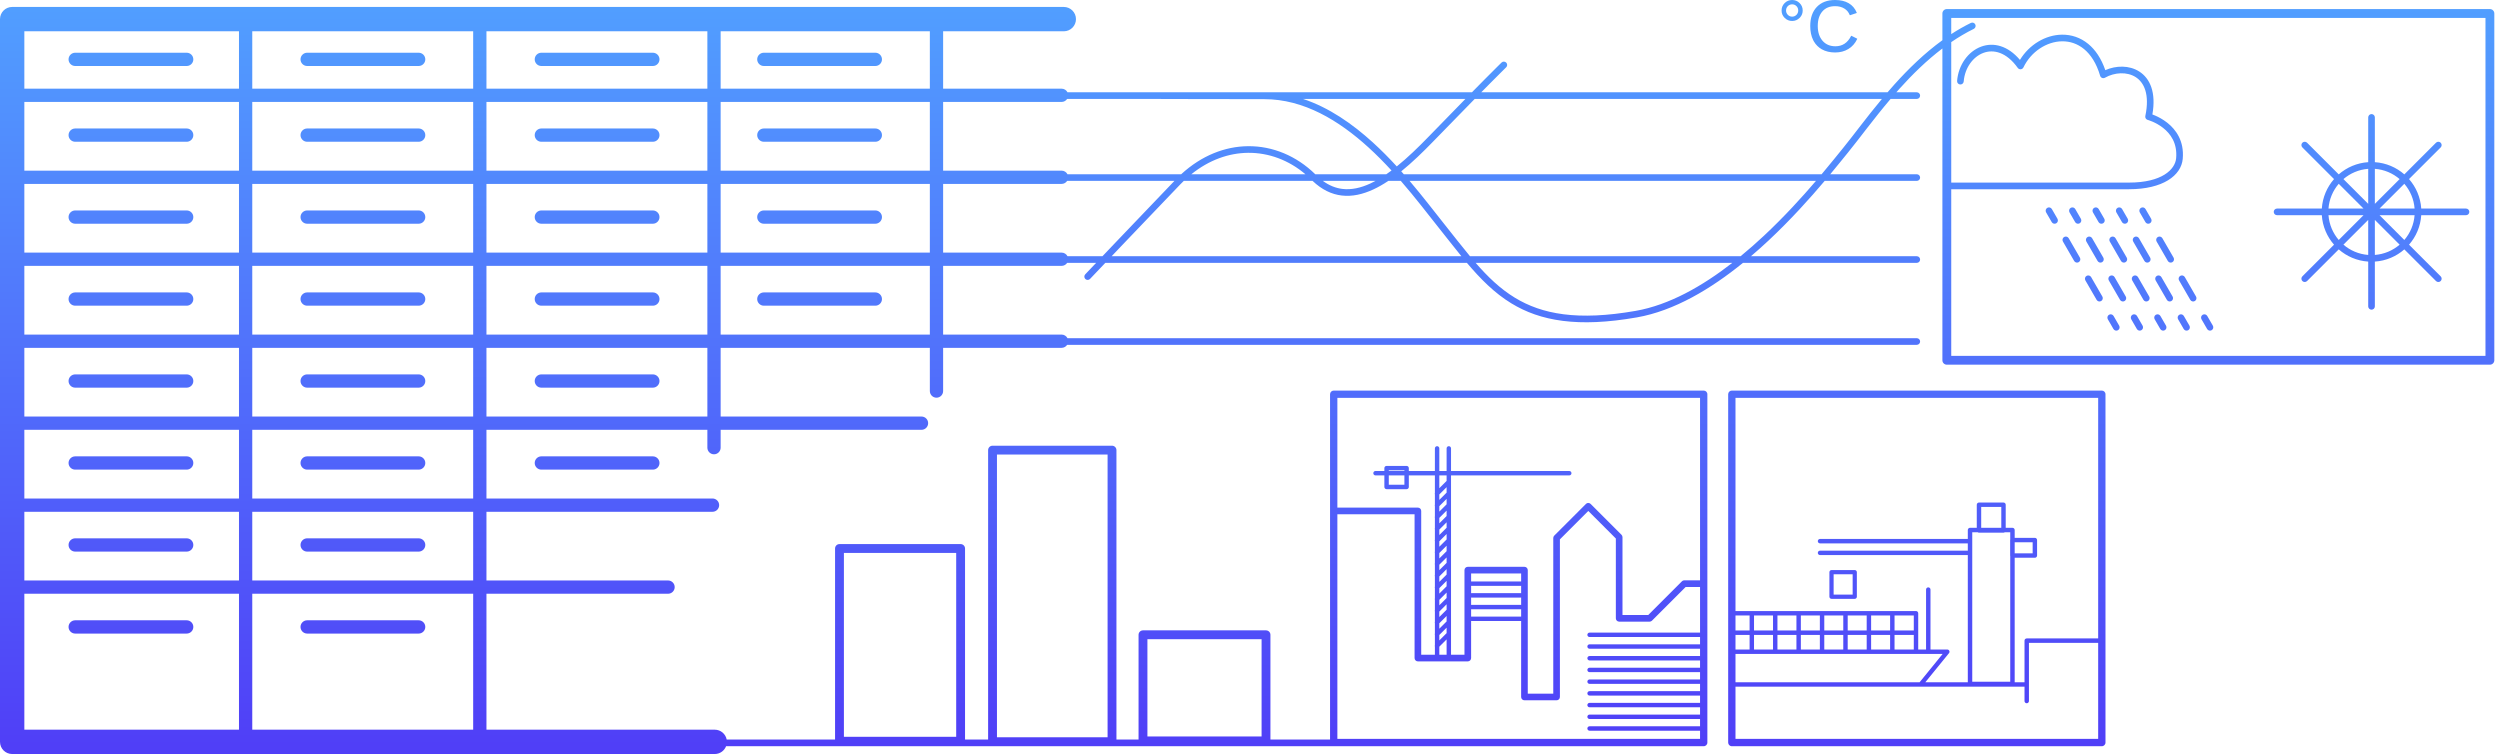
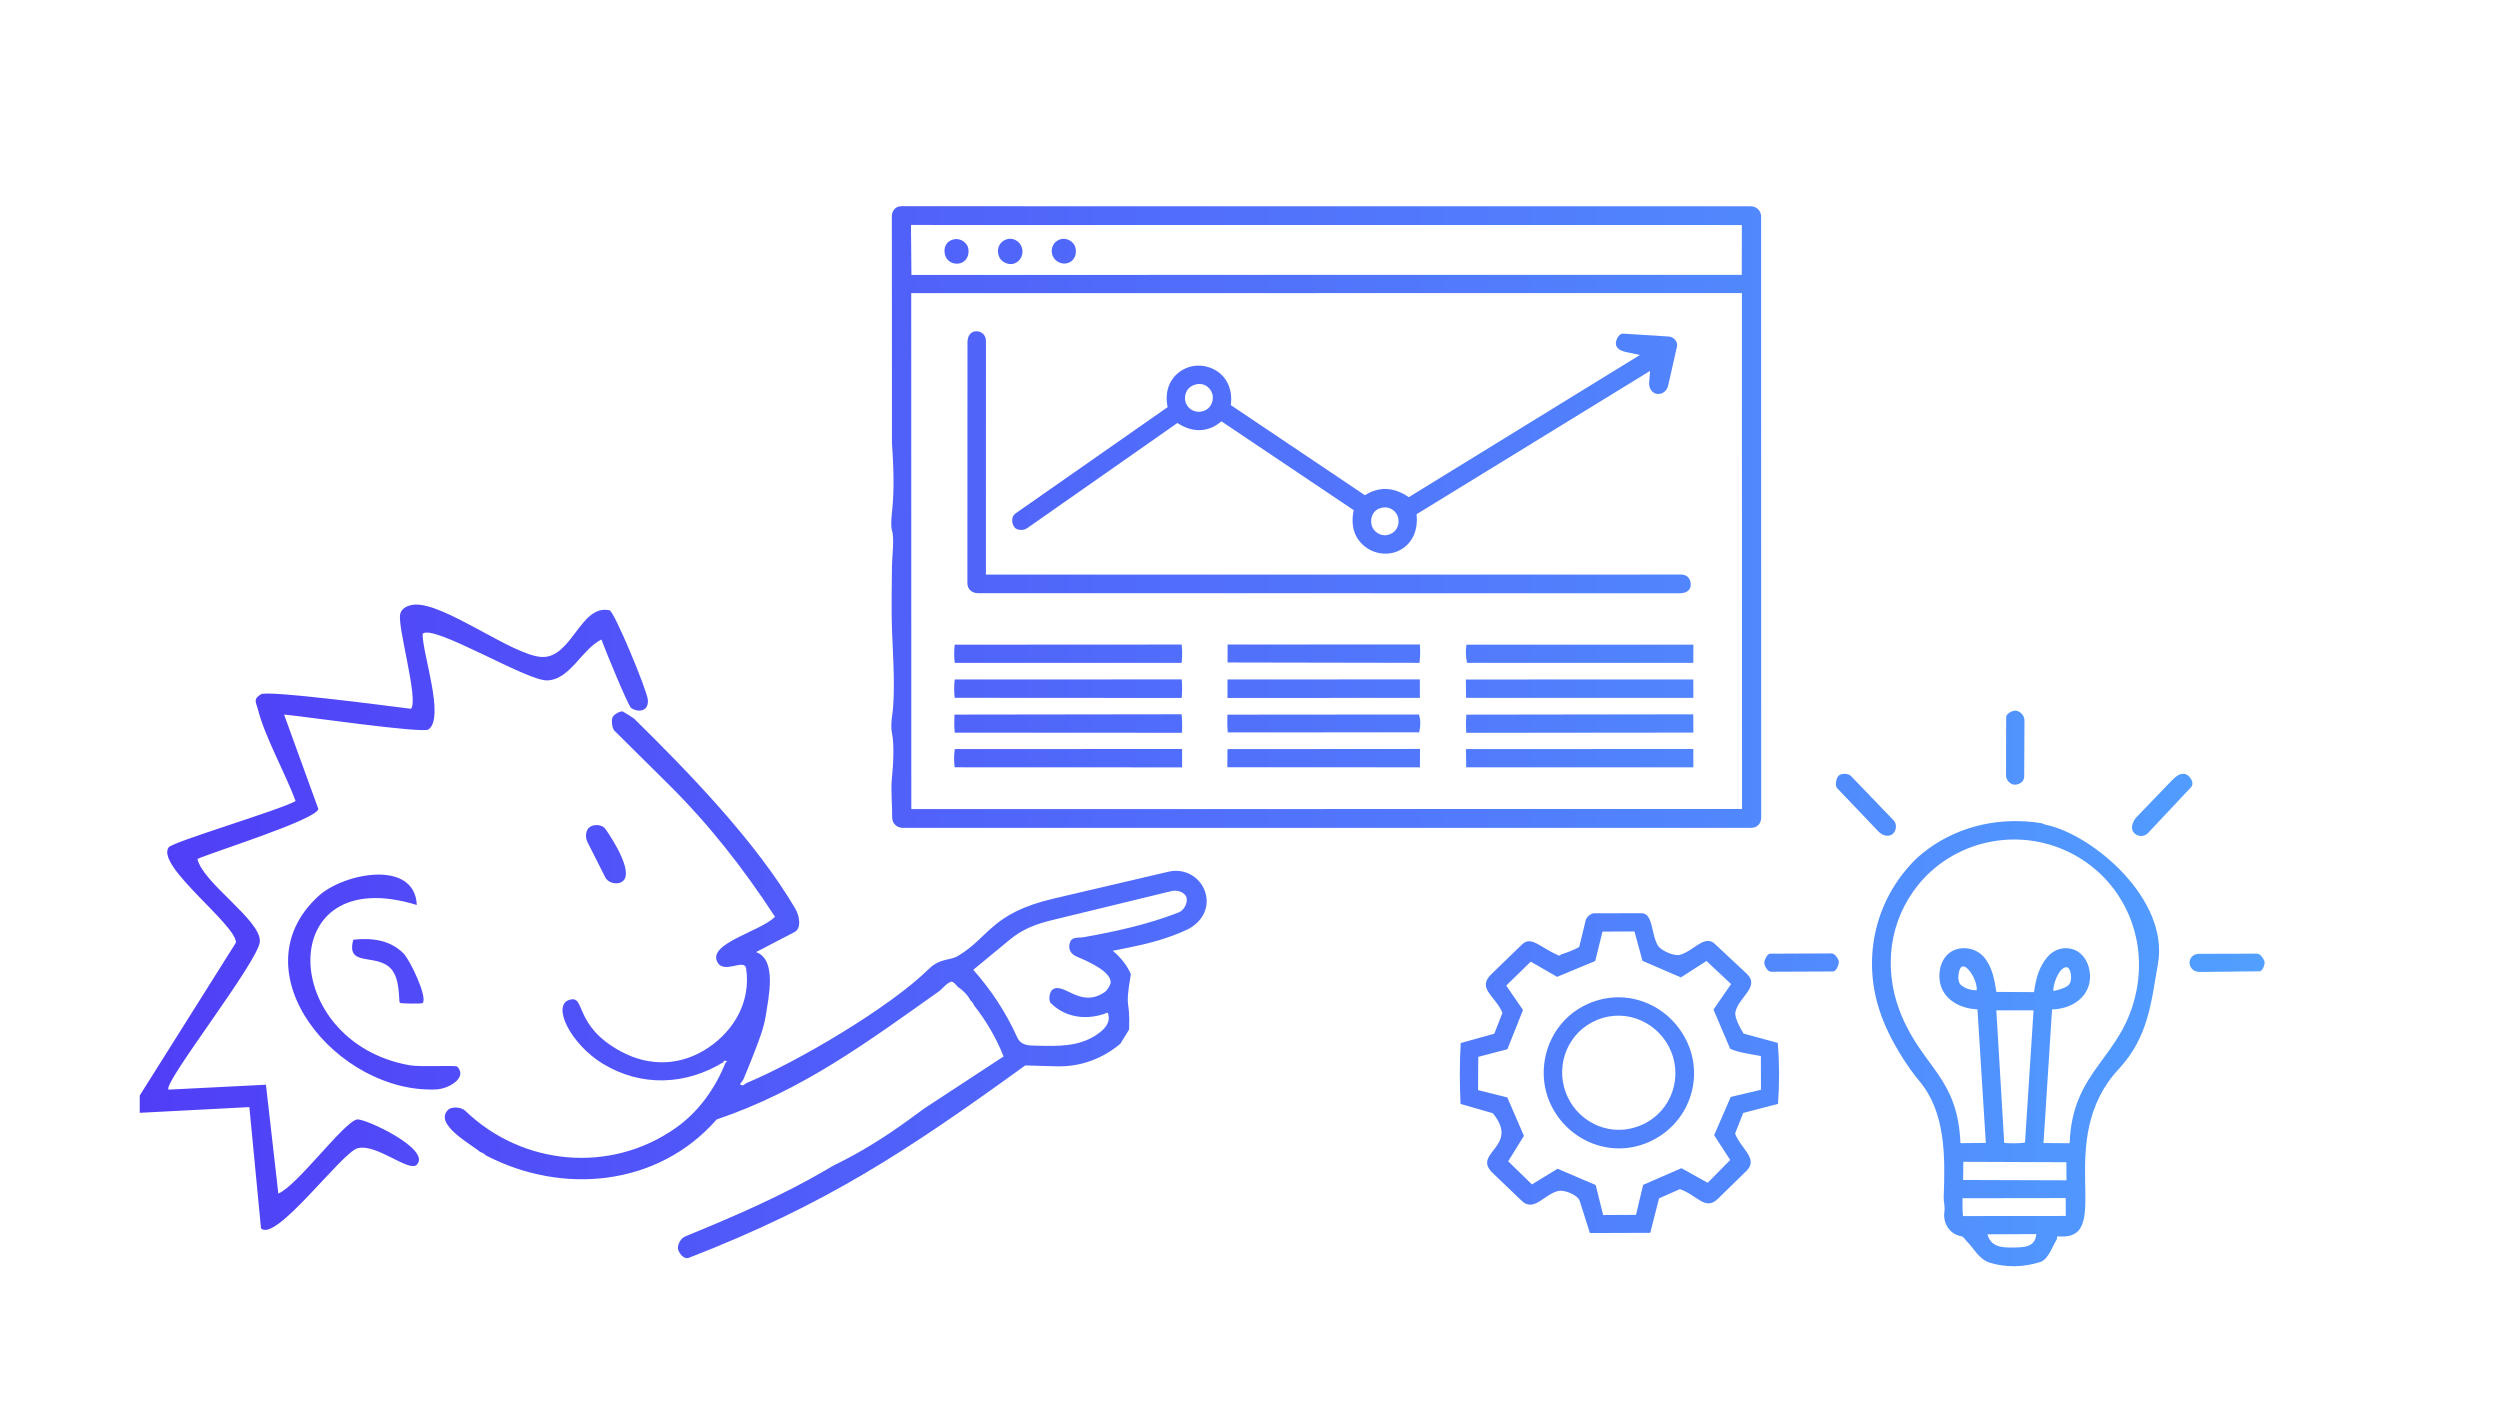
- <svg xmlns="http://www.w3.org/2000/svg" width="427" height="129" viewBox="0 0 427 129" fill="none">
-   <path d="M181.697 1.187C182.845 1.187 183.776 2.118 183.776 3.266C183.776 4.414 182.845 5.345 181.697 5.345H161.086V15.145H181.317C181.757 15.145 182.138 15.396 182.326 15.762H188.831C188.856 15.758 188.881 15.754 188.907 15.754C191.461 15.754 193.56 15.757 195.488 15.762H251.407C252.278 14.877 253.022 14.122 253.651 13.488C254.639 12.493 255.341 11.793 255.797 11.341C256.024 11.115 256.19 10.951 256.3 10.844C256.354 10.79 256.395 10.75 256.422 10.724C256.435 10.711 256.445 10.701 256.452 10.694L256.462 10.684C256.686 10.465 257.045 10.471 257.264 10.694C257.482 10.919 257.478 11.278 257.254 11.496L257.252 11.498C257.25 11.5 257.247 11.502 257.244 11.505C257.238 11.511 257.228 11.52 257.215 11.533C257.189 11.559 257.149 11.598 257.095 11.651C256.987 11.758 256.822 11.921 256.596 12.146C256.142 12.595 255.442 13.294 254.456 14.287C254.025 14.721 253.541 15.212 252.998 15.762H322.393C322.772 15.321 323.159 14.879 323.554 14.438C325.964 11.754 328.699 9.09 331.761 6.87V2.303C331.761 1.885 332.099 1.547 332.517 1.547H425.274C425.692 1.547 426.03 1.885 426.03 2.303V61.534C426.03 61.952 425.692 62.29 425.274 62.29H332.517C332.099 62.29 331.761 61.952 331.761 61.534V8.279C329.055 10.332 326.602 12.742 324.397 15.196C324.229 15.384 324.062 15.574 323.896 15.762H327.389C327.701 15.762 327.955 16.017 327.955 16.329C327.955 16.642 327.701 16.896 327.389 16.896H322.914C320.005 20.315 317.615 23.623 315.656 26.027C314.919 26.932 313.886 28.222 312.606 29.762H327.389C327.701 29.762 327.955 30.017 327.955 30.329C327.955 30.642 327.701 30.896 327.389 30.896H311.657C309.142 33.869 305.854 37.541 302.056 41.092C301.092 41.992 300.094 42.887 299.065 43.762H327.389C327.701 43.762 327.955 44.017 327.955 44.329C327.955 44.642 327.701 44.896 327.389 44.897H297.7C292.223 49.34 285.978 53.09 279.567 54.213C269.468 55.982 263.076 54.821 258.144 51.815C255.24 50.044 252.865 47.641 250.547 44.897H188.788C188.381 45.325 188.011 45.713 187.687 46.054C187.215 46.55 186.838 46.945 186.58 47.217C186.451 47.353 186.352 47.458 186.284 47.529C186.251 47.565 186.225 47.591 186.208 47.609C186.2 47.618 186.193 47.625 186.188 47.63L186.182 47.637C185.966 47.864 185.607 47.873 185.38 47.657C185.154 47.442 185.144 47.083 185.359 46.856L185.366 46.85C185.371 46.845 185.377 46.838 185.386 46.829C185.403 46.811 185.428 46.783 185.462 46.748C185.529 46.677 185.63 46.572 185.759 46.435C186.017 46.163 186.394 45.767 186.865 45.272C186.979 45.152 187.098 45.027 187.222 44.897H182.268C182.065 45.207 181.716 45.412 181.317 45.412H161.086V57.145H181.317C181.758 57.145 182.138 57.396 182.326 57.763H327.389C327.701 57.763 327.955 58.017 327.955 58.33C327.955 58.643 327.701 58.897 327.389 58.898H182.267C182.064 59.207 181.715 59.412 181.317 59.412H161.086V66.793C161.086 67.419 160.578 67.927 159.952 67.927C159.326 67.927 158.819 67.419 158.818 66.793V59.412H123.086V71.144H157.394C158.02 71.144 158.527 71.652 158.527 72.278C158.527 72.904 158.02 73.412 157.394 73.412H123.086V76.46C123.086 77.086 122.578 77.594 121.952 77.594C121.326 77.594 120.819 77.086 120.818 76.46V73.412H83.086V85.144H121.698C122.324 85.145 122.832 85.652 122.832 86.278C122.832 86.904 122.324 87.412 121.698 87.412H83.086V99.144H114.104C114.729 99.145 115.237 99.652 115.237 100.278C115.237 100.904 114.73 101.412 114.104 101.412H83.086V124.629H122.078C123.092 124.629 123.935 125.356 124.118 126.316H142.628V93.684C142.628 93.266 142.966 92.928 143.384 92.928H164.073C164.491 92.928 164.829 93.266 164.829 93.684V126.316H168.77V76.883C168.77 76.465 169.108 76.127 169.525 76.127H189.932C190.349 76.127 190.687 76.466 190.688 76.883V126.316H194.466V108.422C194.466 108.004 194.804 107.666 195.222 107.666H216.234C216.652 107.666 216.99 108.005 216.99 108.422V126.316H227.173V67.336C227.173 66.991 227.453 66.711 227.798 66.711H290.993C291.338 66.711 291.618 66.991 291.618 67.336V126.829C291.618 127.174 291.338 127.454 290.993 127.454H227.798C227.788 127.454 227.778 127.452 227.769 127.451H124.017C123.717 128.231 122.964 128.786 122.078 128.786H2.079C0.931 128.786 0 127.855 0 126.707V3.266C0 2.118 0.931 1.187 2.079 1.187H181.697ZM358.992 66.711C359.337 66.711 359.617 66.991 359.617 67.336V126.829C359.617 127.174 359.337 127.454 358.992 127.454H295.797C295.452 127.454 295.172 127.174 295.172 126.829V67.336C295.172 66.991 295.452 66.711 295.797 66.711H358.992ZM266.432 92.123V119.044C266.431 119.357 266.178 119.61 265.865 119.61H260.376C260.063 119.61 259.81 119.357 259.81 119.044V106.056C259.783 106.062 259.755 106.066 259.727 106.066H251.349C251.32 106.066 251.292 106.062 251.266 106.056V112.399C251.266 112.712 251.011 112.966 250.698 112.966H242.176C241.863 112.965 241.609 112.712 241.609 112.399V87.833H228.423V126.204H290.368V124.805H271.499C271.29 124.805 271.121 124.635 271.121 124.427C271.121 124.218 271.29 124.049 271.499 124.049H290.368V122.805H271.499C271.29 122.805 271.121 122.635 271.121 122.427C271.121 122.218 271.29 122.049 271.499 122.049H290.368V120.805H271.499C271.29 120.805 271.121 120.635 271.121 120.427C271.121 120.218 271.29 120.049 271.499 120.049H290.368V118.805H271.499C271.29 118.805 271.121 118.635 271.121 118.427C271.121 118.218 271.29 118.049 271.499 118.049H290.368V116.805H271.499C271.29 116.805 271.121 116.635 271.121 116.427C271.121 116.218 271.29 116.049 271.499 116.049H290.368V114.805H271.499C271.29 114.805 271.121 114.635 271.121 114.427C271.121 114.218 271.29 114.049 271.499 114.049H290.368V112.805H271.499C271.29 112.805 271.121 112.635 271.121 112.427C271.121 112.218 271.29 112.049 271.499 112.049H290.368V110.805H271.499C271.29 110.805 271.121 110.635 271.121 110.427C271.121 110.218 271.29 110.049 271.499 110.049H290.368V108.805H271.499C271.29 108.805 271.121 108.635 271.121 108.427C271.121 108.218 271.29 108.049 271.499 108.049H290.368V100.255H287.911L282.154 106.012C282.048 106.118 281.904 106.178 281.754 106.178H276.554C276.241 106.178 275.986 105.923 275.986 105.61V91.978L271.281 87.272L266.432 92.123ZM346.543 119.737C346.543 119.946 346.374 120.115 346.165 120.115C345.956 120.115 345.787 119.946 345.787 119.737V117.282H296.422V126.204H358.367V109.8H346.543V119.737ZM170.281 125.923H189.176V77.639H170.281V125.923ZM144.14 125.849H163.317V94.439H144.14V125.849ZM195.978 125.793H215.479V109.178H195.978V125.793ZM4.158 124.629H40.818V101.412H4.158V124.629ZM43.086 124.629H80.818V101.412H43.086V124.629ZM228.423 86.699H242.176C242.489 86.699 242.743 86.954 242.743 87.267V111.832H245.08V110.457C245.047 110.37 245.046 110.273 245.08 110.186V108.457C245.047 108.37 245.046 108.273 245.08 108.186V106.457C245.047 106.37 245.046 106.273 245.08 106.186V104.457C245.047 104.37 245.046 104.273 245.08 104.186V102.457C245.047 102.37 245.046 102.273 245.08 102.186V100.457C245.047 100.37 245.046 100.273 245.08 100.186V98.457C245.047 98.37 245.046 98.273 245.08 98.186V96.457C245.047 96.37 245.046 96.273 245.08 96.186V94.457C245.047 94.37 245.046 94.273 245.08 94.186V92.457C245.047 92.37 245.046 92.273 245.08 92.186V90.457C245.047 90.37 245.046 90.273 245.08 90.186V88.457C245.047 88.37 245.046 88.273 245.08 88.186V86.457C245.047 86.37 245.046 86.273 245.08 86.186V84.457C245.047 84.37 245.046 84.273 245.08 84.186V81.201H240.627V83.173C240.627 83.381 240.457 83.551 240.249 83.551H236.827C236.619 83.551 236.449 83.381 236.449 83.173V81.201H234.938C234.729 81.201 234.56 81.032 234.56 80.823C234.56 80.615 234.729 80.445 234.938 80.445H236.449V79.955C236.449 79.746 236.619 79.577 236.827 79.577H240.249C240.458 79.577 240.627 79.746 240.627 79.955V80.445H245.08V76.585C245.08 76.376 245.249 76.207 245.458 76.207C245.667 76.207 245.836 76.376 245.836 76.585V80.445H247.08V76.585C247.08 76.376 247.249 76.207 247.458 76.207C247.667 76.207 247.836 76.376 247.836 76.585V80.445H268.03C268.239 80.445 268.408 80.615 268.408 80.823C268.408 81.032 268.239 81.201 268.03 81.201H247.836V111.832H250.132V97.377C250.132 97.064 250.385 96.811 250.698 96.811H260.376C260.689 96.811 260.943 97.064 260.943 97.377V118.477H265.298V91.889C265.298 91.738 265.358 91.594 265.464 91.487L270.881 86.07L270.967 86C271.059 85.938 271.169 85.904 271.281 85.904C271.432 85.904 271.576 85.965 271.683 86.071L276.955 91.343C277.061 91.449 277.121 91.594 277.121 91.744V105.044H281.519L287.275 99.287L287.361 99.217C287.454 99.155 287.563 99.121 287.676 99.121H290.368V67.961H228.423V86.699ZM296.422 116.526H327.878C327.885 116.516 327.891 116.503 327.899 116.493L331.804 111.693H296.422V116.526ZM296.422 104.366H327.254C327.463 104.366 327.632 104.535 327.632 104.744V110.938H328.971V100.699C328.971 100.49 329.14 100.321 329.349 100.321C329.557 100.321 329.727 100.491 329.727 100.699V110.938H332.598C332.743 110.938 332.877 111.022 332.939 111.153C333.002 111.285 332.983 111.441 332.892 111.554L328.847 116.526H336.101V94.808H310.859C310.651 94.808 310.481 94.638 310.481 94.43C310.482 94.221 310.651 94.052 310.859 94.052H336.101V92.808H310.859C310.651 92.808 310.481 92.638 310.481 92.43C310.482 92.221 310.651 92.052 310.859 92.052H336.101V90.528C336.101 90.319 336.271 90.148 336.48 90.148H337.633V86.211C337.633 86.002 337.802 85.833 338.011 85.833H342.198C342.407 85.833 342.576 86.002 342.576 86.211V90.148H343.729C343.938 90.148 344.108 90.319 344.108 90.528V91.864H347.555C347.763 91.864 347.932 92.034 347.933 92.242V94.888C347.932 95.096 347.763 95.266 347.555 95.266H344.108V116.526H345.787V109.422C345.787 109.213 345.956 109.044 346.165 109.044H358.364C358.365 109.043 358.366 109.042 358.367 109.041V67.961H296.422V104.366ZM336.86 116.445H343.349V94.991C343.339 94.958 343.332 94.924 343.332 94.888V92.242C343.332 92.206 343.339 92.171 343.349 92.138V90.908H342.419C342.357 90.953 342.281 90.981 342.198 90.981H338.011C337.928 90.981 337.852 90.953 337.79 90.908H336.86V116.445ZM245.836 110.453V111.832H247.08V109.209L245.836 110.453ZM296.422 110.938H298.831V108.443H296.422V110.938ZM299.587 110.938H302.831V108.443H299.587V110.938ZM303.587 110.938H306.831V108.443H303.587V110.938ZM307.587 110.938H310.831V108.443H307.587V110.938ZM311.587 110.938H314.831V108.443H311.587V110.938ZM315.587 110.938H318.831V108.443H315.587V110.938ZM319.587 110.938H322.831V108.443H319.587V110.938ZM323.587 110.938H326.876V108.443H323.587V110.938ZM245.836 108.453V109.384L247.08 108.14V107.209L245.836 108.453ZM31.887 105.946C32.513 105.946 33.02 106.454 33.02 107.08C33.02 107.706 32.513 108.214 31.887 108.214H12.843C12.217 108.214 11.709 107.706 11.709 107.08C11.709 106.454 12.217 105.946 12.843 105.946H31.887ZM71.507 105.946C72.133 105.946 72.641 106.454 72.641 107.08C72.64 107.706 72.133 108.214 71.507 108.214H52.463C51.837 108.214 51.329 107.706 51.329 107.08C51.329 106.454 51.837 105.946 52.463 105.946H71.507ZM296.422 107.688H298.831V105.122H296.422V107.688ZM299.587 107.688H302.831V105.122H299.587V107.688ZM303.587 107.688H306.831V105.122H303.587V107.688ZM307.587 107.688H310.831V105.122H307.587V107.688ZM311.587 107.688H314.831V105.122H311.587V107.688ZM315.587 107.688H318.831V105.122H315.587V107.688ZM319.587 107.688H322.831V105.122H319.587V107.688ZM323.587 107.688H326.876V105.122H323.587V107.688ZM245.836 106.453V107.384L247.08 106.14V105.209L245.836 106.453ZM245.836 104.453V105.384L247.08 104.14V103.209L245.836 104.453ZM259.81 104.056C259.783 104.062 259.755 104.066 259.727 104.066H251.349C251.32 104.066 251.292 104.062 251.266 104.056V105.32C251.292 105.314 251.32 105.311 251.349 105.311H259.727C259.755 105.311 259.783 105.314 259.81 105.32V104.056ZM245.836 102.453V103.384L247.08 102.14V101.209L245.836 102.453ZM259.81 102.056C259.783 102.062 259.755 102.066 259.727 102.066H251.349C251.32 102.066 251.292 102.062 251.266 102.056V103.32C251.292 103.314 251.32 103.311 251.349 103.311H259.727C259.755 103.311 259.783 103.314 259.81 103.32V102.056ZM316.792 97.365C316.991 97.365 317.151 97.526 317.151 97.725V101.923C317.151 102.121 316.991 102.283 316.792 102.283H312.823C312.625 102.283 312.464 102.121 312.464 101.923V97.725C312.464 97.526 312.625 97.365 312.823 97.365H316.792ZM313.183 101.563H316.433V98.084H313.183V101.563ZM245.836 100.453V101.384L247.08 100.14V99.209L245.836 100.453ZM259.81 100.056C259.783 100.062 259.755 100.066 259.727 100.066H251.349C251.32 100.066 251.292 100.062 251.266 100.056V101.32C251.292 101.314 251.32 101.311 251.349 101.311H259.727C259.755 101.311 259.783 101.314 259.81 101.32V100.056ZM245.836 98.453V99.384L247.08 98.14V97.209L245.836 98.453ZM251.266 99.32C251.292 99.314 251.32 99.311 251.349 99.311H259.727C259.755 99.311 259.783 99.314 259.81 99.32V97.944H251.266V99.32ZM4.158 99.144H40.818V87.412H4.158V99.144ZM43.086 99.144H80.818V87.412H43.086V99.144ZM245.836 96.453V97.384L247.08 96.14V95.209L245.836 96.453ZM245.836 94.453V95.384L247.08 94.14V93.209L245.836 94.453ZM344.108 94.51H347.177V92.62H344.108V94.51ZM31.887 91.946C32.513 91.946 33.02 92.454 33.02 93.08C33.02 93.706 32.513 94.214 31.887 94.214H12.843C12.217 94.214 11.709 93.706 11.709 93.08C11.709 92.454 12.217 91.946 12.843 91.946H31.887ZM71.507 91.946C72.133 91.946 72.641 92.454 72.641 93.08C72.64 93.706 72.133 94.214 71.507 94.214H52.463C51.837 94.214 51.329 93.706 51.329 93.08C51.329 92.454 51.837 91.947 52.463 91.946H71.507ZM245.836 92.453V93.384L247.08 92.14V91.209L245.836 92.453ZM245.836 90.453V91.384L247.08 90.14V89.209L245.836 90.453ZM338.389 90.148H341.82V86.589H338.389V90.148ZM245.836 88.453V89.384L247.08 88.14V87.209L245.836 88.453ZM245.836 86.453V87.384L247.08 86.14V85.209L245.836 86.453ZM245.836 84.453V85.384L247.08 84.14V83.209L245.836 84.453ZM4.158 85.144H40.818V73.412H4.158V85.144ZM43.086 85.144H80.818V73.412H43.086V85.144ZM245.836 83.384L247.08 82.14V81.201H245.836V83.384ZM237.205 82.795H239.871V81.201H237.205V82.795ZM237.205 80.445H239.871V80.333H237.205V80.445ZM31.887 77.945C32.513 77.945 33.02 78.453 33.02 79.079C33.02 79.705 32.513 80.213 31.887 80.213H12.843C12.217 80.213 11.709 79.705 11.709 79.079C11.709 78.453 12.217 77.945 12.843 77.945H31.887ZM71.507 77.945C72.133 77.945 72.64 78.453 72.641 79.079C72.641 79.705 72.133 80.213 71.507 80.213H52.463C51.837 80.213 51.329 79.705 51.329 79.079C51.329 78.453 51.837 77.945 52.463 77.945H71.507ZM111.507 77.945C112.133 77.945 112.64 78.453 112.641 79.079C112.641 79.705 112.133 80.213 111.507 80.213H92.463C91.837 80.213 91.329 79.705 91.329 79.079C91.329 78.453 91.837 77.945 92.463 77.945H111.507ZM4.158 71.144H40.818V59.412H4.158V71.144ZM43.086 71.144H80.818V59.412H43.086V71.144ZM83.086 71.144H120.818V59.412H83.086V71.144ZM31.887 63.945C32.513 63.945 33.02 64.453 33.02 65.079C33.02 65.705 32.513 66.213 31.887 66.213H12.843C12.217 66.213 11.709 65.705 11.709 65.079C11.709 64.453 12.217 63.945 12.843 63.945H31.887ZM71.507 63.945C72.133 63.945 72.64 64.453 72.641 65.079C72.641 65.705 72.133 66.213 71.507 66.213H52.463C51.837 66.213 51.329 65.705 51.329 65.079C51.329 64.453 51.837 63.946 52.463 63.945H71.507ZM111.507 63.945C112.133 63.945 112.64 64.453 112.641 65.079C112.641 65.705 112.133 66.213 111.507 66.213H92.463C91.837 66.213 91.329 65.705 91.329 65.079C91.329 64.453 91.837 63.946 92.463 63.945H111.507ZM333.272 5.826C334.35 5.124 335.466 4.482 336.621 3.916C336.902 3.778 337.242 3.895 337.38 4.176C337.517 4.457 337.401 4.796 337.12 4.934C335.787 5.587 334.506 6.35 333.272 7.192V31.188H363.631C369.268 31.187 371.512 28.943 371.684 27.032C371.915 24.454 370.724 22.838 369.452 21.841C368.81 21.337 368.149 20.995 367.646 20.778C367.396 20.67 367.187 20.595 367.043 20.547C366.971 20.523 366.916 20.506 366.88 20.495C366.862 20.49 366.848 20.486 366.84 20.483L366.832 20.481L366.728 20.442C366.498 20.331 366.366 20.074 366.421 19.815C367.211 16.07 366.182 14.063 364.764 13.164C363.29 12.23 361.178 12.339 359.528 13.275C359.378 13.361 359.197 13.373 359.036 13.309C358.876 13.244 358.753 13.108 358.704 12.942C358.068 10.778 357.079 9.304 355.949 8.376C354.822 7.45 353.524 7.043 352.219 7.055C349.59 7.079 346.899 8.808 345.604 11.511C345.517 11.691 345.341 11.814 345.142 11.831C344.942 11.848 344.748 11.759 344.632 11.596C342.679 8.863 340.47 8.4 338.768 9.031C337.006 9.684 335.593 11.569 335.402 13.912C335.377 14.224 335.103 14.456 334.791 14.431C334.479 14.405 334.247 14.132 334.272 13.82C334.494 11.1 336.143 8.794 338.373 7.968C340.474 7.189 342.932 7.774 345.007 10.233C346.59 7.62 349.386 5.946 352.209 5.921C353.767 5.907 355.326 6.396 356.669 7.499C357.884 8.496 358.895 9.976 359.586 11.982C361.42 11.173 363.662 11.123 365.371 12.206C367.25 13.397 368.287 15.818 367.626 19.55C367.761 19.6 367.92 19.662 368.096 19.737C368.661 19.981 369.413 20.37 370.151 20.949C371.642 22.118 373.086 24.078 372.812 27.133C372.558 29.97 369.433 32.321 363.631 32.321H333.272V60.778H424.519V3.059H333.272V5.826ZM4.158 57.145H40.818V45.412H4.158V57.145ZM43.086 57.145H80.818V45.412H43.086V57.145ZM83.086 57.145H120.818V45.412H83.086V57.145ZM123.086 57.145H158.818V45.412H123.086V57.145ZM360.224 53.758C360.495 53.601 360.841 53.694 360.998 53.965L361.957 55.625C362.113 55.896 362.02 56.243 361.749 56.399C361.478 56.556 361.131 56.462 360.975 56.191L360.017 54.532C359.86 54.261 359.953 53.914 360.224 53.758ZM364.224 53.758C364.495 53.601 364.841 53.694 364.998 53.965L365.957 55.625C366.113 55.896 366.02 56.243 365.749 56.399C365.478 56.556 365.131 56.462 364.975 56.191L364.017 54.532C363.86 54.261 363.953 53.914 364.224 53.758ZM368.224 53.758C368.495 53.601 368.841 53.694 368.998 53.965L369.957 55.625C370.113 55.896 370.02 56.243 369.749 56.399C369.478 56.556 369.131 56.462 368.975 56.191L368.017 54.532C367.86 54.261 367.953 53.914 368.224 53.758ZM372.224 53.758C372.495 53.601 372.841 53.694 372.998 53.965L373.957 55.625C374.113 55.896 374.02 56.243 373.749 56.399C373.478 56.556 373.131 56.462 372.975 56.191L372.017 54.532C371.86 54.261 371.953 53.914 372.224 53.758ZM376.224 53.758C376.495 53.601 376.841 53.694 376.998 53.965L377.957 55.625C378.113 55.896 378.02 56.243 377.749 56.399C377.478 56.556 377.131 56.462 376.975 56.191L376.017 54.532C375.86 54.261 375.953 53.914 376.224 53.758ZM252.041 44.897C254.107 47.272 256.211 49.308 258.733 50.846C263.355 53.663 269.441 54.836 279.371 53.097C285.104 52.093 290.765 48.873 295.877 44.897H252.041ZM405.058 19.484C405.371 19.484 405.625 19.739 405.625 20.052V27.698C407.548 27.825 409.295 28.59 410.659 29.784L416.067 24.377C416.289 24.156 416.648 24.156 416.869 24.377C417.091 24.598 417.091 24.958 416.869 25.18L411.462 30.586C412.657 31.95 413.422 33.698 413.549 35.622H421.195C421.508 35.622 421.762 35.876 421.762 36.19C421.762 36.502 421.508 36.757 421.195 36.757H413.549C413.422 38.68 412.656 40.428 411.462 41.792L416.869 47.199C417.091 47.421 417.091 47.78 416.869 48.001C416.648 48.222 416.289 48.222 416.067 48.001L410.66 42.594C409.296 43.788 407.548 44.553 405.625 44.68V52.327C405.625 52.64 405.371 52.895 405.058 52.895C404.745 52.894 404.49 52.64 404.49 52.327V44.68C402.567 44.553 400.819 43.787 399.455 42.593L394.048 48.001C393.826 48.222 393.466 48.222 393.245 48.001C393.024 47.78 393.024 47.42 393.245 47.199L398.652 41.791C397.458 40.427 396.693 38.68 396.566 36.757H388.92C388.607 36.757 388.353 36.502 388.353 36.19C388.353 35.876 388.607 35.622 388.92 35.622H396.566C396.693 33.699 397.458 31.951 398.652 30.587L393.245 25.18C393.024 24.958 393.024 24.598 393.245 24.377C393.466 24.156 393.826 24.156 394.048 24.377L399.455 29.784C400.819 28.59 402.567 27.825 404.49 27.698V20.052C404.49 19.739 404.745 19.485 405.058 19.484ZM31.887 49.945C32.513 49.945 33.02 50.453 33.02 51.079C33.02 51.705 32.513 52.213 31.887 52.213H12.843C12.217 52.213 11.709 51.705 11.709 51.079C11.709 50.453 12.217 49.945 12.843 49.945H31.887ZM71.507 49.945C72.133 49.945 72.64 50.453 72.641 51.079C72.641 51.705 72.133 52.213 71.507 52.213H52.463C51.837 52.213 51.329 51.705 51.329 51.079C51.329 50.453 51.837 49.946 52.463 49.945H71.507ZM111.507 49.945C112.133 49.945 112.64 50.453 112.641 51.079C112.641 51.705 112.133 52.213 111.507 52.213H92.463C91.837 52.213 91.329 51.705 91.329 51.079C91.329 50.453 91.837 49.946 92.463 49.945H111.507ZM149.507 49.945C150.133 49.945 150.64 50.453 150.641 51.079C150.641 51.705 150.133 52.213 149.507 52.213H130.463C129.837 52.213 129.329 51.705 129.329 51.079C129.329 50.453 129.837 49.946 130.463 49.945H149.507ZM356.391 47.117C356.662 46.961 357.009 47.054 357.165 47.325L359.081 50.645C359.238 50.916 359.145 51.262 358.874 51.419C358.603 51.575 358.256 51.483 358.1 51.212L356.183 47.892C356.026 47.62 356.12 47.274 356.391 47.117ZM360.391 47.117C360.662 46.961 361.009 47.054 361.165 47.325L363.081 50.645C363.238 50.916 363.145 51.262 362.874 51.419C362.603 51.575 362.256 51.483 362.1 51.212L360.183 47.892C360.026 47.62 360.12 47.274 360.391 47.117ZM364.391 47.117C364.662 46.961 365.009 47.054 365.165 47.325L367.081 50.645C367.238 50.916 367.145 51.262 366.874 51.419C366.603 51.575 366.256 51.483 366.1 51.212L364.183 47.892C364.026 47.62 364.12 47.274 364.391 47.117ZM368.391 47.117C368.662 46.961 369.009 47.054 369.165 47.325L371.081 50.645C371.238 50.916 371.145 51.262 370.874 51.419C370.603 51.575 370.256 51.483 370.1 51.212L368.183 47.892C368.026 47.62 368.12 47.274 368.391 47.117ZM372.391 47.117C372.662 46.961 373.009 47.054 373.165 47.325L375.081 50.645C375.238 50.916 375.145 51.262 374.874 51.419C374.603 51.575 374.256 51.483 374.1 51.212L372.183 47.892C372.026 47.62 372.12 47.274 372.391 47.117ZM352.557 40.477C352.828 40.321 353.174 40.414 353.331 40.685L355.248 44.005C355.404 44.276 355.311 44.623 355.04 44.779C354.769 44.936 354.422 44.843 354.266 44.572L352.349 41.252C352.192 40.981 352.286 40.634 352.557 40.477ZM356.557 40.477C356.828 40.321 357.174 40.414 357.331 40.685L359.248 44.005C359.405 44.276 359.311 44.623 359.04 44.779C358.769 44.936 358.422 44.843 358.266 44.572L356.349 41.252C356.192 40.981 356.286 40.634 356.557 40.477ZM360.557 40.477C360.828 40.321 361.174 40.414 361.331 40.685L363.248 44.005C363.405 44.276 363.311 44.623 363.04 44.779C362.769 44.936 362.422 44.843 362.266 44.572L360.349 41.252C360.192 40.981 360.286 40.634 360.557 40.477ZM364.557 40.477C364.828 40.321 365.174 40.414 365.331 40.685L367.248 44.005C367.405 44.276 367.311 44.623 367.04 44.779C366.769 44.936 366.422 44.843 366.266 44.572L364.349 41.252C364.192 40.981 364.286 40.634 364.557 40.477ZM368.557 40.477C368.828 40.321 369.174 40.414 369.331 40.685L371.248 44.005C371.405 44.276 371.311 44.623 371.04 44.779C370.769 44.936 370.422 44.843 370.266 44.572L368.349 41.252C368.192 40.981 368.286 40.634 368.557 40.477ZM182.268 30.896C182.065 31.207 181.716 31.412 181.317 31.412H161.086V43.145H181.317C181.757 43.145 182.138 43.396 182.326 43.762H188.302C189.002 43.026 189.797 42.19 190.657 41.287C193.653 38.143 197.423 34.194 200.594 30.896H182.268ZM202.192 30.896C201.987 31.093 201.782 31.296 201.58 31.506C198.377 34.836 194.528 38.869 191.479 42.069C190.911 42.665 190.371 43.233 189.868 43.762H249.604C248.34 42.214 247.074 40.575 245.729 38.893C243.98 36.703 241.813 33.837 239.259 30.896H237.13C236.274 31.468 235.412 31.964 234.55 32.363C232.776 33.184 230.964 33.609 229.163 33.395C227.431 33.19 225.762 32.398 224.188 30.896H202.192ZM240.755 30.896C243.066 33.61 245.033 36.203 246.615 38.185C248.195 40.162 249.639 42.039 251.073 43.762H297.297C298.673 42.633 300.005 41.457 301.281 40.264C304.735 37.035 307.763 33.705 310.169 30.896H240.755ZM400.258 41.79C401.414 42.782 402.879 43.42 404.49 43.543V37.559L400.258 41.79ZM405.625 43.543C407.236 43.42 408.701 42.781 409.856 41.79L405.625 37.559V43.543ZM4.158 43.145H40.818V31.412H4.158V43.145ZM43.086 43.145H80.818V31.412H43.086V43.145ZM83.086 43.145H120.818V31.412H83.086V43.145ZM123.086 43.145H158.818V31.412H123.086V43.145ZM410.658 40.988C411.65 39.832 412.289 38.368 412.411 36.757H406.427L410.658 40.988ZM397.705 36.757C397.828 38.367 398.466 39.832 399.456 40.987L403.688 36.757H397.705ZM349.682 35.497C349.953 35.341 350.3 35.434 350.456 35.705L351.414 37.365C351.57 37.636 351.478 37.983 351.207 38.14C350.936 38.296 350.589 38.203 350.433 37.932L349.474 36.272C349.317 36 349.411 35.654 349.682 35.497ZM353.682 35.497C353.953 35.341 354.3 35.434 354.456 35.705L355.414 37.365C355.57 37.636 355.478 37.983 355.207 38.14C354.936 38.296 354.589 38.203 354.433 37.932L353.474 36.272C353.317 36 353.411 35.654 353.682 35.497ZM357.682 35.497C357.953 35.341 358.3 35.434 358.456 35.705L359.414 37.365C359.57 37.636 359.478 37.983 359.207 38.14C358.936 38.296 358.589 38.203 358.433 37.932L357.474 36.272C357.317 36 357.411 35.654 357.682 35.497ZM361.682 35.497C361.953 35.341 362.3 35.434 362.456 35.705L363.414 37.365C363.57 37.636 363.478 37.983 363.207 38.14C362.936 38.296 362.589 38.203 362.433 37.932L361.474 36.272C361.317 36 361.411 35.654 361.682 35.497ZM365.682 35.497C365.953 35.341 366.3 35.434 366.456 35.705L367.414 37.365C367.57 37.636 367.478 37.983 367.207 38.14C366.936 38.296 366.589 38.203 366.433 37.932L365.474 36.272C365.317 36 365.411 35.654 365.682 35.497ZM31.887 35.945C32.513 35.945 33.02 36.453 33.02 37.079C33.02 37.705 32.513 38.213 31.887 38.213H12.843C12.217 38.213 11.709 37.705 11.709 37.079C11.709 36.453 12.217 35.945 12.843 35.945H31.887ZM71.507 35.945C72.133 35.945 72.64 36.453 72.641 37.079C72.641 37.705 72.133 38.213 71.507 38.213H52.463C51.837 38.213 51.329 37.705 51.329 37.079C51.329 36.453 51.837 35.946 52.463 35.945H71.507ZM111.507 35.945C112.133 35.945 112.64 36.453 112.641 37.079C112.641 37.705 112.133 38.213 111.507 38.213H92.463C91.837 38.213 91.329 37.705 91.329 37.079C91.329 36.453 91.837 35.946 92.463 35.945H111.507ZM149.507 35.945C150.133 35.945 150.64 36.453 150.641 37.079C150.641 37.705 150.133 38.213 149.507 38.213H130.463C129.837 38.213 129.329 37.705 129.329 37.079C129.329 36.453 129.837 35.946 130.463 35.945H149.507ZM399.456 31.391C398.465 32.546 397.827 34.012 397.704 35.622H403.688L399.456 31.391ZM406.427 35.622H412.412C412.29 34.011 411.65 32.546 410.658 31.39L406.427 35.622ZM404.49 28.836C402.88 28.959 401.414 29.597 400.259 30.588L404.49 34.819V28.836ZM405.625 34.819L409.855 30.588C408.7 29.597 407.235 28.958 405.625 28.836V34.819ZM225.944 30.896C227.051 31.708 228.171 32.136 229.297 32.27C230.828 32.451 232.426 32.096 234.073 31.334C234.361 31.201 234.649 31.053 234.938 30.896H225.944ZM182.268 16.896C182.065 17.207 181.716 17.412 181.317 17.412H161.086V29.145H181.317C181.757 29.145 182.138 29.396 182.326 29.762H201.744C205.246 26.544 209.244 25.008 213.155 24.969C217.375 24.927 221.451 26.629 224.647 29.762H236.78C237.078 29.557 237.375 29.344 237.672 29.121C236.433 27.774 235.117 26.436 233.722 25.167C228.662 20.565 222.677 16.936 215.939 16.936C208.994 16.936 204.788 16.924 201.043 16.912C199.277 16.906 197.613 16.901 195.812 16.896H182.268ZM213.166 26.102C209.906 26.135 206.543 27.293 203.48 29.762H222.967C220.126 27.348 216.69 26.068 213.166 26.102ZM251.882 16.896C250.066 18.743 247.734 21.128 244.805 24.149C243.054 25.956 241.214 27.744 239.332 29.265C239.48 29.431 239.628 29.596 239.773 29.762H311.132C312.684 27.914 313.922 26.361 314.777 25.311C316.539 23.15 318.773 20.084 321.432 16.896H251.882ZM4.158 29.145H40.818V17.412H4.158V29.145ZM43.086 29.145H80.818V17.412H43.086V29.145ZM83.086 29.145H120.818V17.412H83.086V29.145ZM123.086 29.145H158.818V17.412H123.086V29.145ZM222.55 16.896C226.995 18.363 230.995 21.154 234.484 24.328C235.929 25.642 237.292 27.029 238.57 28.423C240.4 26.949 242.221 25.186 243.99 23.36C246.517 20.753 248.601 18.62 250.292 16.896H222.55ZM31.887 21.945C32.513 21.945 33.02 22.453 33.02 23.079C33.02 23.705 32.513 24.213 31.887 24.213H12.843C12.217 24.213 11.709 23.705 11.709 23.079C11.709 22.453 12.217 21.945 12.843 21.945H31.887ZM71.507 21.945C72.133 21.945 72.64 22.453 72.641 23.079C72.641 23.705 72.133 24.213 71.507 24.213H52.463C51.837 24.213 51.329 23.705 51.329 23.079C51.329 22.453 51.837 21.945 52.463 21.945H71.507ZM111.507 21.945C112.133 21.945 112.64 22.453 112.641 23.079C112.641 23.705 112.133 24.213 111.507 24.213H92.463C91.837 24.213 91.329 23.705 91.329 23.079C91.329 22.453 91.837 21.945 92.463 21.945H111.507ZM149.507 21.945C150.133 21.945 150.64 22.453 150.641 23.079C150.641 23.705 150.133 24.213 149.507 24.213H130.463C129.837 24.213 129.329 23.705 129.329 23.079C129.329 22.453 129.837 21.945 130.463 21.945H149.507ZM4.158 15.145H40.818V5.345H4.158V15.145ZM43.086 15.145H80.818V5.345H43.086V15.145ZM83.086 15.145H120.818V5.345H83.086V15.145ZM123.086 15.145H158.818V5.345H123.086V15.145ZM31.887 9.006C32.513 9.006 33.02 9.513 33.02 10.14C33.02 10.766 32.513 11.273 31.887 11.273H12.843C12.217 11.273 11.709 10.766 11.709 10.14C11.709 9.514 12.217 9.006 12.843 9.006H31.887ZM71.507 9.006C72.133 9.006 72.641 9.513 72.641 10.14C72.641 10.766 72.133 11.273 71.507 11.273H52.463C51.837 11.273 51.329 10.766 51.329 10.14C51.329 9.514 51.837 9.006 52.463 9.006H71.507ZM111.507 9.006C112.133 9.006 112.641 9.513 112.641 10.14C112.641 10.766 112.133 11.273 111.507 11.273H92.463C91.837 11.273 91.329 10.766 91.329 10.14C91.329 9.514 91.837 9.006 92.463 9.006H111.507ZM149.507 9.006C150.133 9.006 150.641 9.513 150.641 10.14C150.641 10.766 150.133 11.273 149.507 11.273H130.463C129.837 11.273 129.329 10.766 129.329 10.14C129.329 9.514 129.837 9.006 130.463 9.006H149.507ZM313.432 0C314.354 4.15582e-05 315.129 0.181 315.754 0.545C316.379 0.909 316.839 1.45 317.132 2.164C317.137 2.177 317.136 2.191 317.131 2.203C317.125 2.215 317.114 2.225 317.102 2.229L315.995 2.597C315.971 2.604 315.944 2.591 315.935 2.567C315.739 2.076 315.424 1.702 314.989 1.443C314.558 1.184 314.043 1.053 313.443 1.053C312.502 1.053 311.774 1.356 311.256 1.958C310.736 2.558 310.474 3.385 310.474 4.444C310.474 5.491 310.746 6.328 311.287 6.961C311.831 7.588 312.564 7.903 313.492 7.903C314.086 7.903 314.606 7.756 315.05 7.464C315.494 7.171 315.867 6.73 316.168 6.14L316.197 6.115C316.209 6.111 316.222 6.112 316.234 6.118L317.188 6.595C317.212 6.607 317.222 6.636 317.21 6.66C316.852 7.409 316.346 7.982 315.693 8.374C315.045 8.766 314.292 8.962 313.438 8.962C312.563 8.962 311.802 8.78 311.158 8.417C310.598 8.095 310.152 7.655 309.823 7.097L309.689 6.85C309.355 6.169 309.19 5.367 309.189 4.444C309.189 3.062 309.563 1.973 310.315 1.184C311.068 0.394 312.11 8.45335e-05 313.432 0ZM306.097 0C306.598 0 307.024 0.175 307.372 0.522C307.724 0.87 307.9 1.294 307.9 1.792C307.9 2.228 307.764 2.607 307.491 2.928L307.366 3.062C307.015 3.408 306.59 3.583 306.097 3.583C305.603 3.583 305.177 3.407 304.821 3.056C304.47 2.705 304.294 2.282 304.294 1.792C304.294 1.302 304.469 0.88 304.815 0.528C305.167 0.177 305.595 0 306.097 0ZM306.097 0.741C305.805 0.741 305.558 0.843 305.355 1.049C305.157 1.255 305.059 1.503 305.059 1.792C305.059 2.08 305.16 2.327 305.362 2.533C305.569 2.74 305.813 2.843 306.097 2.843C306.385 2.843 306.63 2.741 306.832 2.539C307.034 2.333 307.136 2.084 307.136 1.792C307.136 1.532 307.058 1.309 306.903 1.122L306.832 1.044C306.634 0.842 306.389 0.741 306.097 0.741Z" fill="url(#paint0_linear_41_413)" />
+ <svg xmlns="http://www.w3.org/2000/svg" id="Layer_1" data-name="Layer 1" width="1366" height="768" viewBox="0 0 1366 768">
  <defs>
-     <linearGradient id="paint0_linear_41_413" x1="213.015" y1="0.001" x2="213.015" y2="128.786" gradientUnits="userSpaceOnUse">
-       <stop stop-color="#519FFF" />
-       <stop offset="1" stop-color="#503EF7" />
+     <style>
+       .cls-1 {
+         fill: url(#linear-gradient);
+       }
+     </style>
+     <linearGradient id="linear-gradient" x1="76.36" y1="402.28" x2="1237.39" y2="402.28" gradientUnits="userSpaceOnUse">
+       <stop offset="0" stop-color="#503ef7" />
+       <stop offset="1" stop-color="#519fff" />
    </linearGradient>
  </defs>
+   <path class="cls-1" d="M487.36,424.82c.66-5.92,1.38-18.43,0-24.23-.46-1.94-.43-5.97,0-8.74,2.07-13.31.5-34.29,0-48.19-.31-8.49-.14-26.21,0-34.7.08-4.71,1.42-14.74,0-19.23-.68-2.14-.34-6.67,0-9.73,1.4-12.37.87-25.14,0-38.2l-.05-123.66c0-2.72,1.86-5.46,5.11-5.46l464.22.04c3.1,0,5.63,2.45,5.63,5.52l.04,328.21c0,3.68-2.12,5.9-5.72,5.9h-463.12c-3.56,0-6.02-2.46-5.98-5.76.07-6.43-.85-15.2-.12-21.78ZM951.7,150.18l.05-27.22-454-.04.26,27.3,453.69-.05ZM951.85,442.02l-.08-281.88-453.88.02.05,281.93,453.9-.07ZM340.22,388.71c1.66.89,4.76,2.87,6.28,3.98,29.9,29.38,66.65,67.3,88.12,103.91,1.99,3.39,3.65,10.52-.53,12.7l-21,10.92c11.58,4.04,6.88,24.71,5.21,35.33-.37,2.35-1.2,5.73-1.94,8-2.34,7.18-7.39,19.61-10.09,26.04-.27.63-1.38,1.96-1.84,2.64-.31.45,1.3.99,1.77.7s1.48-1.08,1.99-1.29c27.54-11.47,78-41.19,99.22-62.11,6.15-6.07,11.67-4.63,15.88-7.12,17.28-10.2,18.2-23.41,52.3-31.39l62.92-14.73c9.23-2.16,17.66,3.36,20.1,11.39,2.57,8.45-1.98,16.58-10.3,20.42-10.03,4.64-20.67,7.48-31.26,9.6l-9,1.8c4.71,4.13,7.65,7.76,9.84,12.78-3.53,21.02-.31,11.99-.94,30.25l-4.78,7.77c-9.73,8.14-21.73,12.72-34.99,12.34l-16.97-.49c-64.76,46.83-108.93,76.07-183.77,105.1-3.14,1.22-6.12-3.42-6.05-5.5s1.52-5.13,4.12-6.2c26.54-10.89,52.48-22.05,76.85-36.32,1.33-.78,3.43-2.09,4.73-2.72,14.02-6.81,27.5-15.21,40.12-24.41l8.86-6.46,43.3-28.39c-4.13-10.35-9.59-19.58-16.03-27.73-.41-1.04-1.44-2.57-2.15-2.98-1.12-2.5-4.41-5.89-6.72-7.18-.79-.85-2.65-3.39-3.93-2.91-2.65,1-4.63,3.89-6.33,5.1-38.99,27.58-74.6,54.23-121.62,70.12-32.14,36.65-84.33,41.4-126.11,19.63-.7-.79-2-1.52-3.15-1.89-4.49-3.99-25.69-15.13-17.4-23.09,1.68-1.62,6.89-1.69,9.36.68,31.07,29.86,79.04,34.54,114.85,9.37,12.71-8.93,21.77-21.89,27.33-35.8.46-.25,1.07-.54.78-.63-.37-.11-1.59-.48-1.5-.45.04.01-.5.82-.59.95-20.46,12.5-44.77,13.56-65.79.77-17.48-10.63-28.15-31.95-18.17-34.92,9.06-2.7,1.82,14.13,28.24,28.31,15.67,8.41,32.88,7.78,47.65-2.19,14.3-9.65,23.22-25.42,20.61-43.18-.87-5.91-12.22,3.42-15.79-3.67-5.1-10.12,23.18-16.42,31.58-24.61-17.51-26.8-36.15-50.52-58.08-72.26l-29.69-29.44c-1.3-1.29-1.76-5.72-1.03-7.29s3.79-3.4,5.53-3.25ZM574.2,548.13c-1.6-1.61-.63-6.26.76-7.32,6.2-4.73,15.16,10.55,28.69,1.24,1.3-.89,3.08-3.66,3.19-5.11.45-6.09-12.82-11.88-18.05-14.03-3.62-1.49-5.23-4.01-4.29-7.5,1.05-3.89,4.34-2.75,7.76-3.35,17.65-3.12,35.14-7.06,51.54-13.39,3.5-1.35,5.38-5.82,4.43-8.52-.85-2.43-4.78-4.08-7.99-3.3l-64.93,15.79c-8.96,2.18-16.3,4.79-23.45,10.7l-20.06,16.56c9.91,11.19,17.89,23.38,23.99,36.86,2.02,4.46,5.91,4.49,10.31,4.6,11.74.29,23.19.66,32.98-5.89,4.2-2.81,8.3-6.73,6.18-12.2-10.59,4.3-22.78,3.19-31.05-5.13ZM1115.65,449.84c.3.16,1.61.68,2.22.81,25.64,5.37,67.43,40.67,61.25,75.91-3.75,21.36-5.25,40.15-21.5,57.63-36.1,38.84-2.14,92.75-31.69,91.42l-1.58-.07c-.54-.02-.33,1.44-.64,1.88-2.05,3.06-4.44,10.61-8.65,12.03-8.96,3.03-19.17,3.25-27.98.44-5.81-1.86-8.64-7.9-12.53-11.77-.75-.74-1.61-2.41-2.76-2.6-6.67-1.11-10.38-7.31-9.33-13.89.34-2.1-.5-5.36-.43-7.24.82-22.53,1.19-46.55-13.47-63.93-2.81-3.33-6.18-8.08-8.55-11.8-6.05-9.48-11.28-19.61-14.31-30.85-7.7-28.53.52-58.1,21.08-78.34,1.78-1.75,4.72-4.14,6.77-5.63,17.93-13.04,40.24-17.6,62.1-14.01ZM1111.38,542.12c1.11-7.84,2.77-13.58,7-18.84,3.72-4.62,9.36-6.33,14.66-4.47,4.65,1.63,7.88,6.28,8.74,11.85,1.83,11.96-7.68,20.6-20.54,20.88l-4.67,73.02,14.29.1c1.38-40.81,29.24-46.33,36.53-83.47,6.34-32.33-9.88-63.73-39.3-76.7-29.18-12.86-64.12-3.83-82.76,22.69-14.16,20.14-15.75,45.44-6.24,67.95,12.08,28.59,30.6,33.65,32.1,69.48l13.86-.12-4.57-72.98c-10.99-.44-20.03-6.72-20.75-16.78-.5-7.01,2.57-13.67,8.69-15.84,5.43-1.93,12.31-.36,16.22,4.81,3.88,5.13,5.02,10.97,6.18,18.28l20.55.12ZM1071.08,529.11c-1.1,2.02-1.79,7.18.33,9.04,2.16,1.9,5.57,3.07,8.65,2.88.51-5.92-6.54-16.4-8.98-11.92ZM1129.14,528.47c-4.27.06-7.67,10.13-7.13,13.03,3.44-.77,5.83-1.57,7.66-2.76,3.38-2.21,1.95-10.3-.53-10.27ZM1106.46,624.29l4.68-72.25h-20.34s4.3,72.44,4.3,72.44c3.87.34,7.45.32,11.35-.19ZM1129.12,644.93l-.05-9.89-56.31-.23-.11,9.93,56.47.19ZM1128.73,664.4v-9.77s-56.4.08-56.4.08c-.1,3.54-.05,6.65.24,9.74l56.16-.05ZM1112.63,674.31l-26.7.12c1.91,6.86,7.7,7.3,13.86,7.21,5.81-.09,12.27.04,12.84-7.33ZM850.85,521.72l.93.42c.21.09.44,0,1.25-.63,2.71-.87,7.27-2.53,9.84-4.06l3.58-14.68c.39-1.62,2.82-3.75,4.42-3.75l26.07-.05c6.41-.01,5.24,11.78,8.96,17.72,1.71,2.73,8.69,5.79,11.77,5.08,7.17-1.65,13.65-11.32,19.17-6.16l17.55,16.4c7.59,7.09-4.41,12.81-6.15,20.93-.65,3.02,2.69,8.96,4.45,11.8l18.7,5.1c.92,11.74.9,21.65.13,33.33l-19.03,4.94-4.44,11.28c3.1,8.28,13.02,13.74,6.2,20.4l-15.68,15.31c-6.81,6.65-11.33-2.15-20.68-5.36l-11.39,5.04-4.8,18.84-32.98.11-5.58-17.59c-1.02-3.2-8.73-6.39-11.97-5.32-7.34,1.75-13.03,11.69-19.74,5.27l-15.87-15.21c-11.55-11.07,15.26-14.28.1-32.63l-17.62-5.07c-.54-11.65-.53-21.74.09-33.26l18.35-5.11,4.46-11.4c-3.81-9.17-14.14-13.29-6.11-21.07l16.72-16.21c5.09-4.93,9.44,1.16,19.31,5.59ZM893.91,663.77l3.9-16.37,20.95-9.1,14.32,7.98,12.3-12.47-8.78-13.53,9.06-20.91,16.54-3.9-.06-18.45c-5.92-1.15-12.17-1.83-16.77-3.98l-9.13-21.39,9.63-13.95-13.46-12.62-13.95,8.97-21.02-9.06-4.36-16.04-17.47.08-3.98,16.07-20.84,8.65-14.38-8.3-13.41,13.06,9.16,13.36-8.52,21.42-15.92,4.18-.11,18.16,15.98,4,9.07,21.01-8.59,13.9,12.98,12.62,14.01-8.56,20.83,8.9,4.07,16.4,17.97-.1ZM1197.12,430.2c2.36-2.51-.9-6.93-3.32-7.31-2.86-.45-4.94,1.31-7.31,3.77l-18.94,19.67c-2.19,2.28-3.4,5.81-2.06,8.04,1.59,2.65,5.71,3.44,8.25.74l23.39-24.91ZM1011.41,424.06c-1.54-1.6-5.28-1.6-6.78-.23-1.29,1.18-2.18,5.38-.82,6.81l22.48,23.58c2.04,2.14,5.07,3.21,7.41,1.82,2.25-1.34,3.2-5.5.99-7.79l-23.28-24.19ZM322.19,451.94c-2.15,1.58-2.63,5.32-1.19,8.18l9.73,19.29c1.38,2.74,5.24,3.81,7.87,2.97,9.72-3.11-4.14-24.18-7.7-29.32-1.81-2.62-6.26-2.92-8.72-1.12ZM1004.71,525.27c-.29-1.47-2.21-4.33-3.8-4.32l-33.75.15c-1.56,0-3.17,3.53-3.16,5.04s1.84,4.82,3.59,4.81l33.96-.14c1.89,0,3.44-4.08,3.15-5.55ZM1106.17,393.59c.01-2.74-2.47-5.13-4.83-5.3-1.59-.12-5.17,1.62-5.17,3.45l-.08,32.07c0,2.43,2.37,4.69,4.26,4.91,2.47.29,5.65-1.31,5.67-4.4l.15-30.74ZM1234.59,530.73c1.73-.02,3.09-3.88,2.74-5.32-.35-1.43-2.25-4.33-3.95-4.33l-31.83.08c-3.12,0-5.21,2.25-5.18,4.88s2.12,5.08,5.71,5.04l32.52-.36ZM643.32,231.13l-82.09,57.48c-2.18,1.52-5.65,1.09-6.82-.38-1.75-2.19-2.05-5.91.5-7.7l83.11-58.09c-1.73-7.88.75-14.84,6.17-19,5.88-4.51,13.65-4.79,19.92-1.17,6.31,3.65,9.53,10.7,8.39,19.07l73.29,49.25c8.17-5.19,16.37-4.18,23.96,1.07l126.29-77.69-7.67-1.63c-2.52-.54-4.87-1.67-5.4-3.95-.47-2.05,1.42-6.25,3.91-6.09l25.05,1.59c2.66.17,4.94,2.9,4.38,5.39l-4.82,21.36c-.67,2.99-3.22,4.98-6.11,4.58-2.72-.38-4.51-3.15-4.28-6.14l.49-6.41-127.57,78.3c.84,7.79-1.65,14.79-7.61,18.74-6.29,4.17-14.42,3.53-20.21-.77-6.3-4.68-8.3-11.77-6.54-20.2l-72.28-48.53c-7.26,6.26-15.81,6.3-24.07.91ZM652.12,210.47c-4.49,1.82-5.5,6.79-4.01,10.1,1.78,3.95,6.17,5.37,10.06,3.82,3.57-1.42,5.36-5.9,4.2-9.32-1.41-4.17-5.59-6.48-10.25-4.6ZM754.93,277.45c-4.81,1.03-6.52,5.68-5.45,9.6,1,3.67,5.06,6.08,8.62,5.28,4.38-.99,6.61-4.71,5.97-8.88-.58-3.75-4.28-7.04-9.14-6ZM923.81,319.37c.06-2.43-1.44-5.43-5.16-5.43l-379.95.04.02-127.73c0-3.57-2.96-5.61-5.96-5.2-2.59.35-4.13,2.74-4.13,6.01l-.05,131.63c0,3.16,2.39,5.43,5.85,5.43l383.26.04c3.89,0,6.06-1.63,6.13-4.79ZM645.67,371.23l-124.02.04c-.38,3.4-.38,6.58,0,10.01l124.03.08c.31-4.02.31-6.97,0-10.13ZM645.89,409.25l-124.2.05c-.49,3.35-.49,6.57-.07,9.95l124.29.05-.02-10.05ZM925.22,371.25l-124.27.04.13,10.01h124.16s-.02-10.06-.02-10.06ZM925.23,409.25l-124.22.05.12,9.98,124.12-.02-.03-10.02ZM645.67,352.18l-123.99.07c-.43,3.43-.44,6.55,0,9.94h123.99c.36-3.89.34-6.74-.01-10.01ZM925.26,352.23h-123.99c-.48,3.33-.46,6.55.34,9.95l123.62.02.04-9.96ZM645.63,390.28l-124.11.17c-.17,3.87-.14,6.44.14,9.87l124.18.08c.17-4.07.12-6.95-.2-10.12ZM925.2,390.3l-124.02.18c-.21,3.75-.22,6.67-.06,9.94l124.14-.13-.06-9.99ZM775.89,409.23l-105.19.08-.08,9.92,105.23.03.03-10.03ZM775.8,371.23l-105.1.03v10.11s105.12-.07,105.12-.07l-.02-10.06ZM775.83,352.12l-105.07.06-.03,9.8,104.88.2c.43-3.91.45-6.89.22-10.06ZM775.31,390.4l-104.66.09c-.11,3.77-.08,6.5.2,9.69l104.61-.03c.82-3.84.79-6.8-.15-9.75ZM546.11,140.7c1.3,2.62,5.27,4.51,8.44,3.15,3.43-1.47,4.91-5.25,3.77-8.69-1.08-3.25-4.9-5.85-8.91-4.16-4.05,1.71-5.09,6.07-3.29,9.7ZM575.21,139.85c1.44,3.25,5.04,4.85,8.19,3.9,3.71-1.12,5.26-5.05,4.11-8.8-.85-2.78-4.54-5.4-8.25-4.15-4.44,1.49-5.37,6.06-4.05,9.04ZM516.4,139.39c.89,3.16,4.15,5.39,8.13,4.49,3.12-.71,5.27-4.02,4.56-8.14-.46-2.67-3.86-5.81-7.8-4.98-4.6.97-5.93,4.94-4.89,8.62ZM901.04,623.96c-20.88,9.31-44.27-.62-53.66-20.38-9.24-19.44-1.61-43.95,18.21-54.08,21.13-10.79,45.66-1.69,55.88,19.07,9.98,20.27,1.54,45.59-20.43,55.39ZM894.37,615.69c17.51-5.97,25.24-24.72,18.85-40.84-6.23-15.71-24.03-24.26-40.4-17.63-15.79,6.39-23.12,24.1-17.26,39.81,5.58,14.96,22.28,24.29,38.82,18.66ZM227.74,636.4c-4.25,4.32-22.15-11.79-32.4-8.99-8.65,2.36-44.99,51.98-52.73,43.7l-6.36-66.19-59.89,3.12v-9.46l52.57-83.56c.07-9.9-43.85-41.87-36.79-52.01,2.11-3.03,60.8-20.39,69.38-25.32-5.72-15.48-16.71-34.77-20.67-50.31-.97-3.82-2.7-5.25,1.73-8.03,3.74-2.35,71.22,6.62,82,7.93,4.26-5.05-7.53-44.79-5.91-51.77.76-3.27,4.25-4.78,7.48-5.11,15.96-1.63,53.68,27.63,69.7,28.56,16.62.97,21.31-29.03,37.22-25.49,2.6.58,20.68,44.19,20.94,49.03.37,6.79-5.87,6.67-9.15,4.34-1.66-1.18-14.34-32.04-16.22-37.4-10.83,5.26-17.24,22.21-29.85,22.33-11.41.11-62.21-31.03-67.87-25.47-.18,10.81,12.28,45.65,3.23,52.26-3.2,2.34-68.63-7.25-78.93-8.12l18.75,51.65c-1.86,6.03-56.39,23-66.08,27.23,2.89,13.13,34.74,33.44,34.1,45.12-.59,10.73-53.71,78.14-49.87,80.94l53.19-2.69,6.77,59.48c10.34-4.32,35.83-39.13,43-40.5,4.12-.79,40.91,16.31,32.65,24.71ZM249.85,582.82c-.9-.94-19.96.32-26.07-.77-71.55-12.72-74.25-111.76,3.96-87.56-1.07-25.05-39.85-17.57-53.74-4.86-45.19,41.36,10.51,108.19,64.46,105.62,6.72-.32,17.18-6.41,11.39-12.43ZM193.05,513.44c-4.16,15.23,12.32,7.2,20.49,15.77,5.38,5.65,4.16,18,4.94,18.73.5.47,11.96.58,12.41.16,2.99-2.8-6.73-23.52-10.54-27.28-7.45-7.35-17.21-8.42-27.31-7.38Z" />
</svg>
